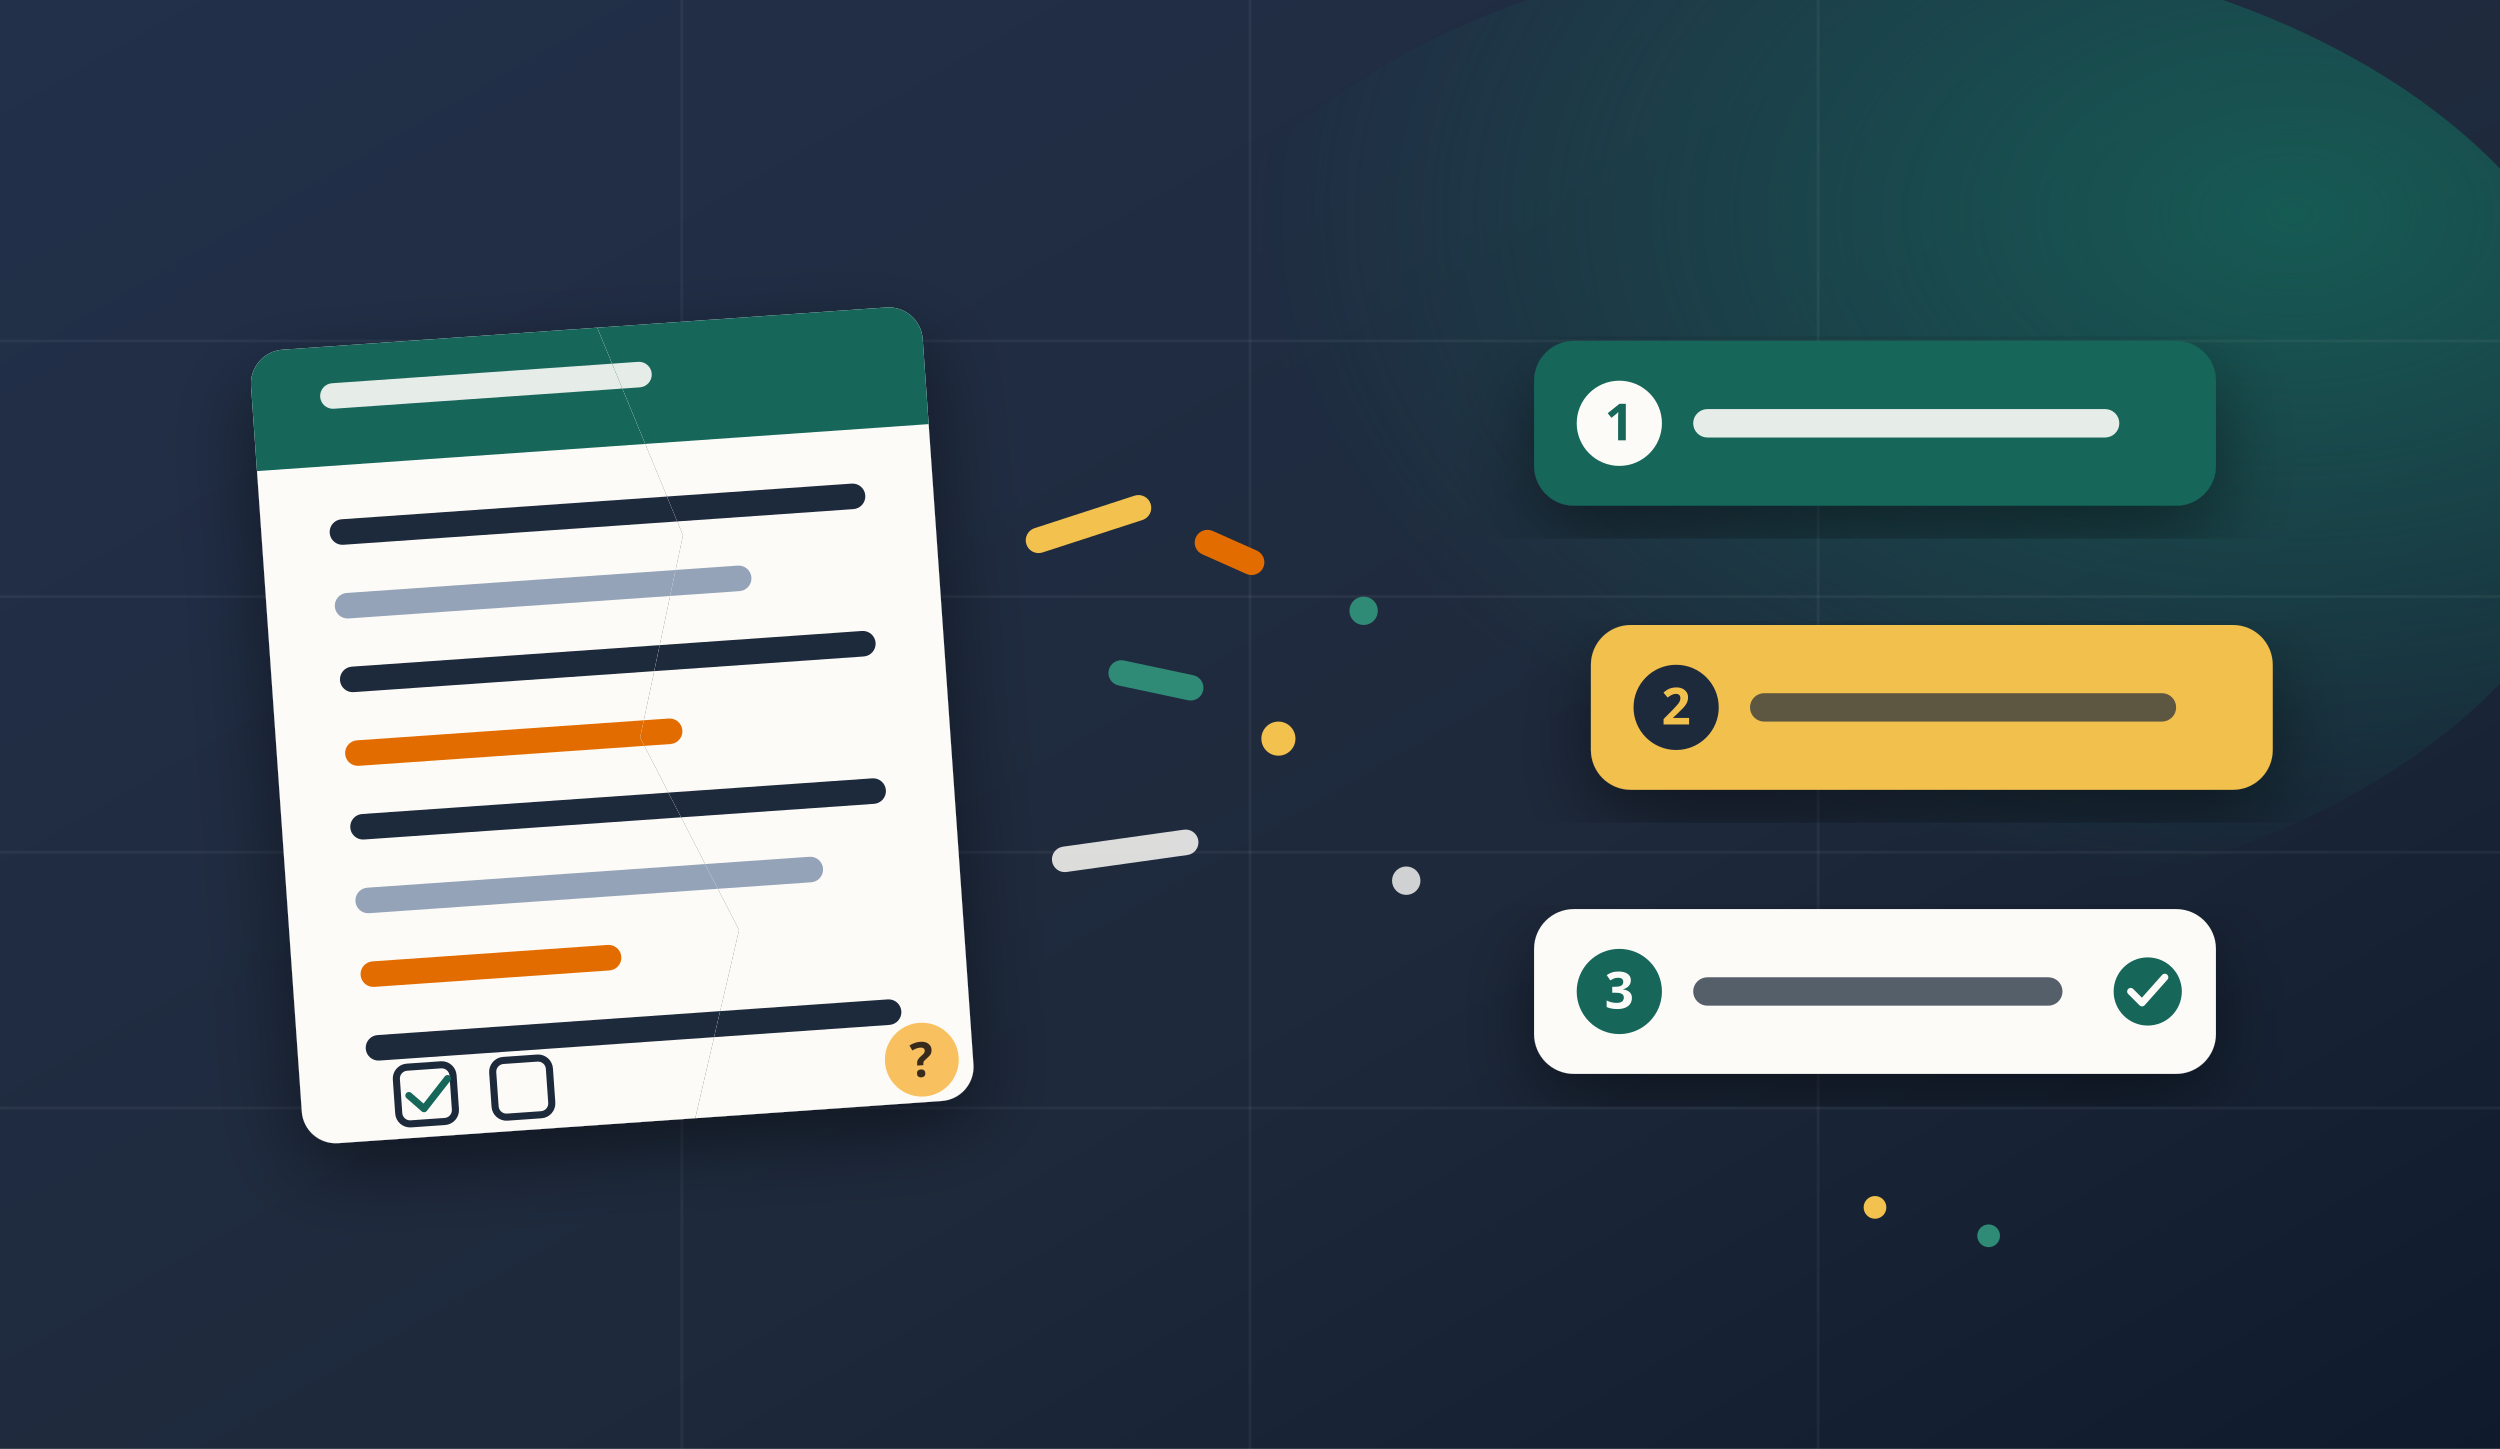
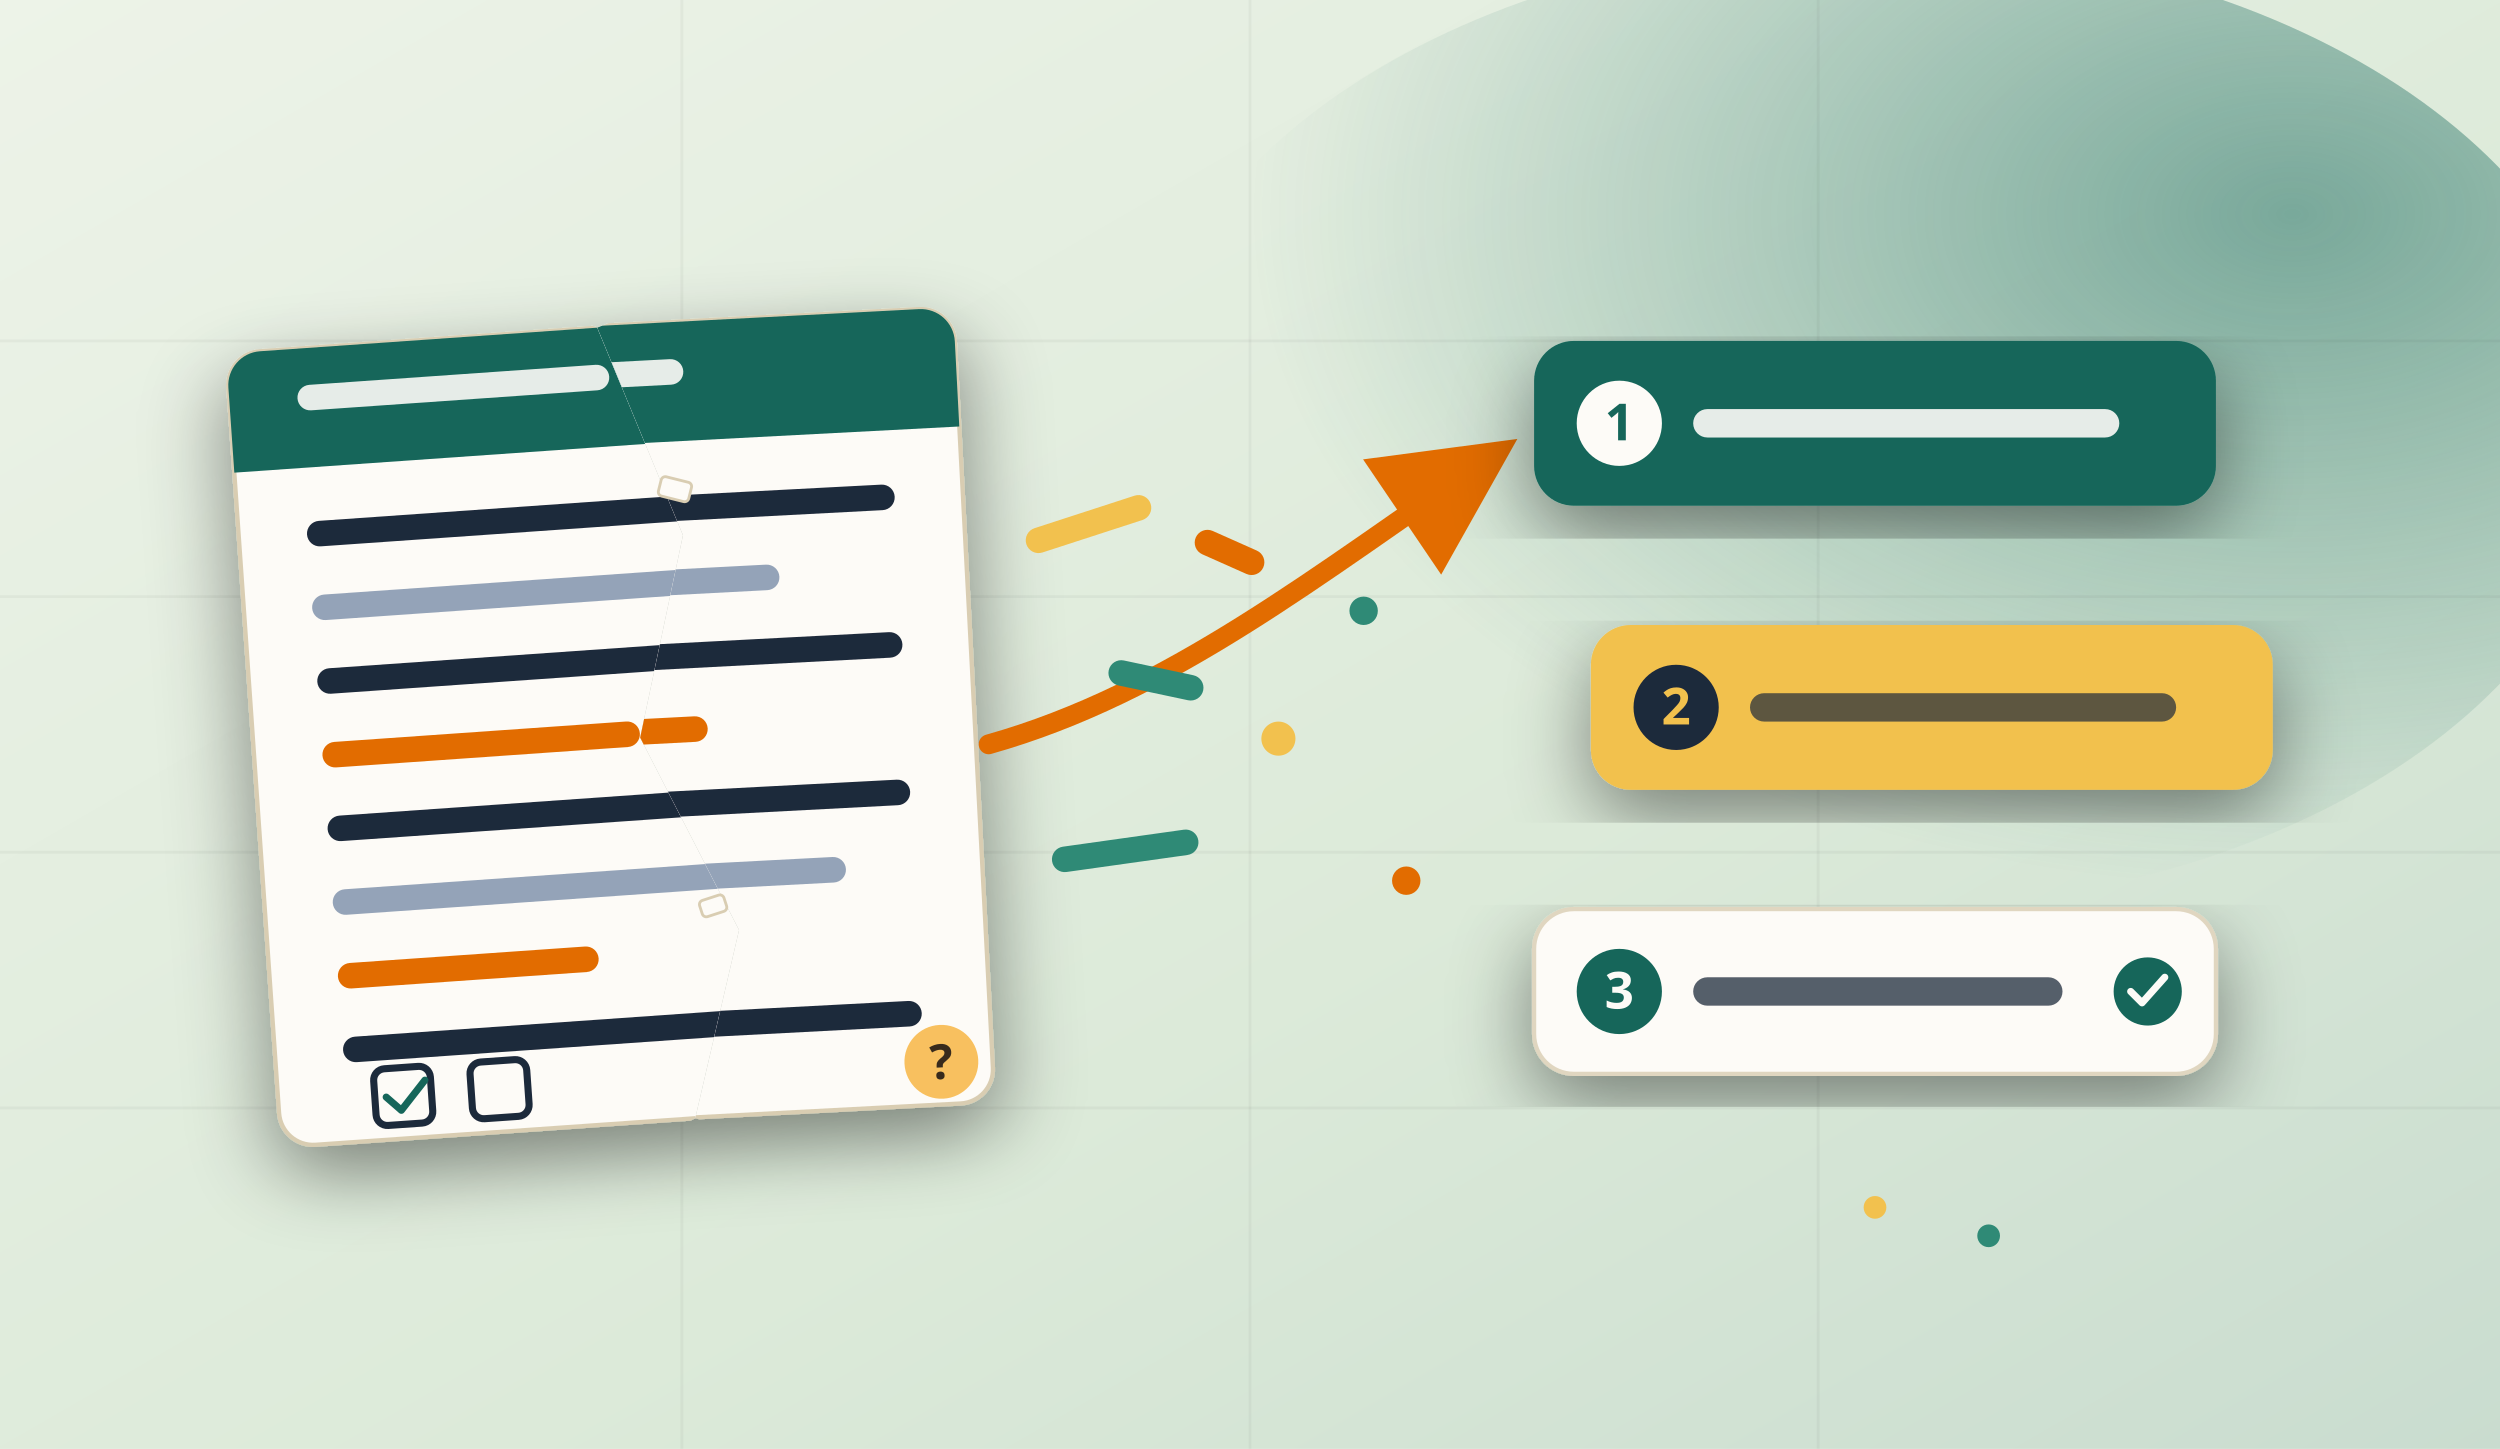
<svg xmlns="http://www.w3.org/2000/svg" viewBox="-40 -30 880 510" role="img" aria-labelledby="t">
  <defs>
    <linearGradient id="bg" x1="0" y1="0" x2="1" y2="1">
-       <stop offset="0" stop-color="#22304a" />
-       <stop offset=".6" stop-color="#1e293b" />
-       <stop offset="1" stop-color="#0f1b2d" />
+       <stop offset="0" stop-color="#edf3e8" />
+       <stop offset=".6" stop-color="#dcead9" />
+       <stop offset="1" stop-color="#c9dccf" />
    </linearGradient>
    <radialGradient id="glow" cx=".78" cy=".28" r=".7">
-       <stop offset="0" stop-color="#14665a" stop-opacity=".8" />
+       <stop offset="0" stop-color="#14665a" stop-opacity=".5" />
      <stop offset="1" stop-color="#14665a" stop-opacity="0" />
    </radialGradient>
    <radialGradient id="amberGlow" cx=".5" cy=".5" r=".5">
      <stop offset="0" stop-color="#f2c14e" stop-opacity=".9" />
      <stop offset="1" stop-color="#f2c14e" stop-opacity="0" />
    </radialGradient>
    <linearGradient id="num" x1="0" y1="0" x2="0" y2="1">
      <stop offset="0" stop-color="#2f8a76" />
      <stop offset="1" stop-color="#14665a" />
    </linearGradient>
    <filter id="soft" x="-20%" y="-20%" width="140%" height="140%">
      <feDropShadow dx="0" dy="10" stdDeviation="14" flood-color="#000000" flood-opacity=".45" />
    </filter>
+     <marker id="arrowHead" viewBox="0 0 10 10" refX="8" refY="5" markerWidth="7" markerHeight="7" orient="auto-start-reverse">
+       <path d="M0 0 L10 5 L0 10 z" fill="#e26c00" />
+     </marker>
    <clipPath id="tearL">
      <polygon points="0,0 180,85 205,160 185,230 215,300 195,365 0,450" />
    </clipPath>
    <clipPath id="tearR">
      <polygon points="180,85 205,160 185,230 215,300 195,365 450,450 450,0" />
    </clipPath>
  </defs>
  <rect x="-40" y="-30" width="880" height="510" fill="url(#bg)" />
  <ellipse cx="620" cy="120" rx="260" ry="170" fill="url(#glow)" />
-   <g stroke="#ffffff" stroke-opacity=".05" stroke-width="1">
+   <g stroke="#3b342f" stroke-opacity=".05" stroke-width="1">
    <path d="M-40 90 H840 M-40 180 H840 M-40 270 H840 M-40 360 H840" />
    <path d="M200 -30 V480 M400 -30 V480 M600 -30 V480" />
  </g>
  <g transform="rotate(-4 180 225)" filter="url(#soft)">
    <g clip-path="url(#tearL)">
-       <g transform="translate(-3,0)">
-         <rect x="60" y="85" width="230" height="280" rx="12" fill="#fdfbf7" />
+       <g transform="translate(-11,0)">
+         <rect x="60" y="85" width="230" height="280" rx="12" fill="#fdfbf7" stroke="#d9cdb2" stroke-width="1.5" />
        <path d="M60 97 a12 12 0 0 1 12 -12 h206 a12 12 0 0 1 12 12 v30 h-230 z" fill="#14665a" />
        <rect x="84" y="98" width="110" height="9" rx="4.5" fill="#fdfbf7" opacity=".9" />
        <rect x="84" y="146" width="182" height="9" rx="4.5" fill="#1e293b" />
        <rect x="84" y="172" width="140" height="9" rx="4.5" fill="#94a3b8" />
        <rect x="84" y="198" width="182" height="9" rx="4.5" fill="#1e293b" />
        <rect x="84" y="224" width="112" height="9" rx="4.5" fill="#e26c00" />
        <rect x="84" y="250" width="182" height="9" rx="4.5" fill="#1e293b" />
        <rect x="84" y="276" width="158" height="9" rx="4.5" fill="#94a3b8" />
        <rect x="84" y="302" width="92" height="9" rx="4.5" fill="#e26c00" />
        <rect x="84" y="328" width="182" height="9" rx="4.5" fill="#1e293b" />
        <rect x="94" y="340" width="20" height="20" rx="4" fill="none" stroke="#1e293b" stroke-width="2.5" />
        <path d="M98 350 l5 5 l9 -10" fill="none" stroke="#14665a" stroke-width="2.5" stroke-linecap="round" stroke-linejoin="round" />
        <rect x="128" y="340" width="20" height="20" rx="4" fill="none" stroke="#1e293b" stroke-width="2.5" />
        <circle cx="272" cy="350" r="13" fill="#f8c05e" />
        <text x="272" y="356" text-anchor="middle" font-family="system-ui, sans-serif" font-size="17" font-weight="700" fill="#372c1f">?</text>
      </g>
    </g>
    <g clip-path="url(#tearR)">
-       <g transform="translate(4,0)">
-         <rect x="60" y="85" width="230" height="280" rx="12" fill="#fdfbf7" />
+       <g transform="translate(13,0) rotate(1 200 225)">
+         <rect x="60" y="85" width="230" height="280" rx="12" fill="#fdfbf7" stroke="#d9cdb2" stroke-width="1.5" />
        <path d="M60 97 a12 12 0 0 1 12 -12 h206 a12 12 0 0 1 12 12 v30 h-230 z" fill="#14665a" />
        <rect x="84" y="98" width="110" height="9" rx="4.5" fill="#fdfbf7" opacity=".9" />
        <rect x="84" y="146" width="182" height="9" rx="4.5" fill="#1e293b" />
        <rect x="84" y="172" width="140" height="9" rx="4.5" fill="#94a3b8" />
        <rect x="84" y="198" width="182" height="9" rx="4.5" fill="#1e293b" />
        <rect x="84" y="224" width="112" height="9" rx="4.5" fill="#e26c00" />
        <rect x="84" y="250" width="182" height="9" rx="4.5" fill="#1e293b" />
        <rect x="84" y="276" width="158" height="9" rx="4.5" fill="#94a3b8" />
        <rect x="84" y="302" width="92" height="9" rx="4.5" fill="#e26c00" />
        <rect x="84" y="328" width="182" height="9" rx="4.5" fill="#1e293b" />
        <rect x="94" y="340" width="20" height="20" rx="4" fill="none" stroke="#1e293b" stroke-width="2.5" />
        <path d="M98 350 l5 5 l9 -10" fill="none" stroke="#14665a" stroke-width="2.5" stroke-linecap="round" stroke-linejoin="round" />
        <rect x="128" y="340" width="20" height="20" rx="4" fill="none" stroke="#1e293b" stroke-width="2.5" />
        <circle cx="272" cy="350" r="13" fill="#f8c05e" />
        <text x="272" y="356" text-anchor="middle" font-family="system-ui, sans-serif" font-size="17" font-weight="700" fill="#372c1f">?</text>
      </g>
    </g>
+     <rect x="198" y="140" width="11" height="7" rx="1.5" fill="#fdfbf7" stroke="#d9cdb2" stroke-width="1" transform="rotate(18 203 143)" />
+     <rect x="202" y="288" width="9" height="6" rx="1.5" fill="#fdfbf7" stroke="#d9cdb2" stroke-width="1" transform="rotate(-14 206 291)" />
  </g>
+   <path d="M 308 232 C 372 214, 424 172, 486 130" fill="none" stroke="#e26c00" stroke-width="7" stroke-linecap="round" marker-end="url(#arrowHead)" />
  <g>
    <rect x="320" y="150" width="46" height="9" rx="4.5" fill="#f2c14e" transform="rotate(-18 343 154)" />
    <rect x="350" y="205" width="34" height="9" rx="4.5" fill="#2f8a76" transform="rotate(12 367 209)" />
-     <rect x="330" y="265" width="52" height="9" rx="4.5" fill="#fdfbf7" opacity=".85" transform="rotate(-8 356 269)" />
+     <rect x="330" y="265" width="52" height="9" rx="4.5" fill="#2f8a76" transform="rotate(-8 356 269)" />
    <rect x="380" y="160" width="26" height="9" rx="4.5" fill="#e26c00" transform="rotate(24 393 164)" />
    <circle cx="410" cy="230" r="6" fill="#f2c14e" />
    <circle cx="440" cy="185" r="5" fill="#2f8a76" />
-     <circle cx="455" cy="280" r="5" fill="#fdfbf7" opacity=".8" />
+     <circle cx="455" cy="280" r="5" fill="#e26c00" />
  </g>
  <g filter="url(#soft)">
    <rect x="500" y="90" width="240" height="58" rx="14" fill="#14665a" />
    <circle cx="530" cy="119" r="15" fill="#fdfbf7" />
    <text x="530" y="125" text-anchor="middle" font-family="system-ui, sans-serif" font-size="18" font-weight="700" fill="#14665a">1</text>
    <rect x="556" y="114" width="150" height="10" rx="5" fill="#fdfbf7" opacity=".9" />
  </g>
  <g filter="url(#soft)">
    <rect x="520" y="190" width="240" height="58" rx="14" fill="#f2c14e" />
    <circle cx="550" cy="219" r="15" fill="#1e293b" />
    <text x="550" y="225" text-anchor="middle" font-family="system-ui, sans-serif" font-size="18" font-weight="700" fill="#f2c14e">2</text>
    <rect x="576" y="214" width="150" height="10" rx="5" fill="#1e293b" opacity=".7" />
  </g>
  <g filter="url(#soft)">
-     <rect x="500" y="290" width="240" height="58" rx="14" fill="#fdfbf7" />
+     <rect x="500" y="290" width="240" height="58" rx="14" fill="#fdfbf7" stroke="#e0d6c0" stroke-width="1.5" />
    <circle cx="530" cy="319" r="15" fill="#14665a" />
    <text x="530" y="325" text-anchor="middle" font-family="system-ui, sans-serif" font-size="18" font-weight="700" fill="#fdfbf7">3</text>
    <rect x="556" y="314" width="130" height="10" rx="5" fill="#1e293b" opacity=".75" />
    <circle cx="716" cy="319" r="12" fill="#14665a" />
    <path d="M710 319 l4 4 l8 -9" fill="none" stroke="#fdfbf7" stroke-width="2.5" stroke-linecap="round" stroke-linejoin="round" />
  </g>
  <circle cx="620" cy="395" r="4" fill="#f2c14e" />
  <circle cx="660" cy="405" r="4" fill="#2f8a76" />
</svg>
